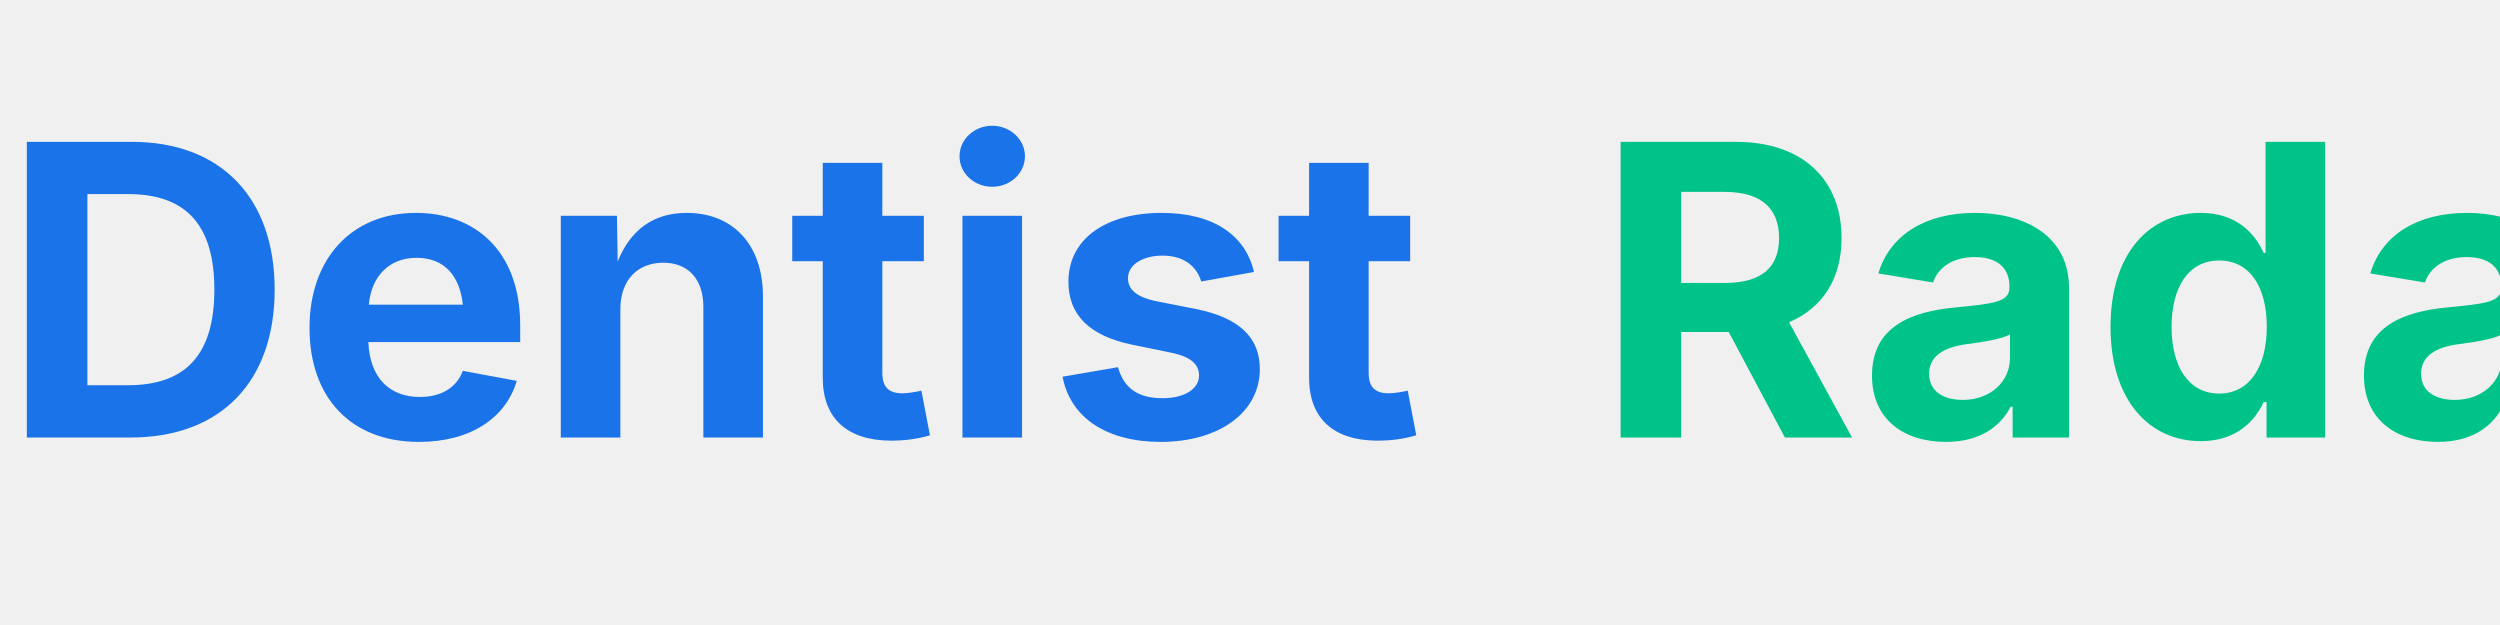
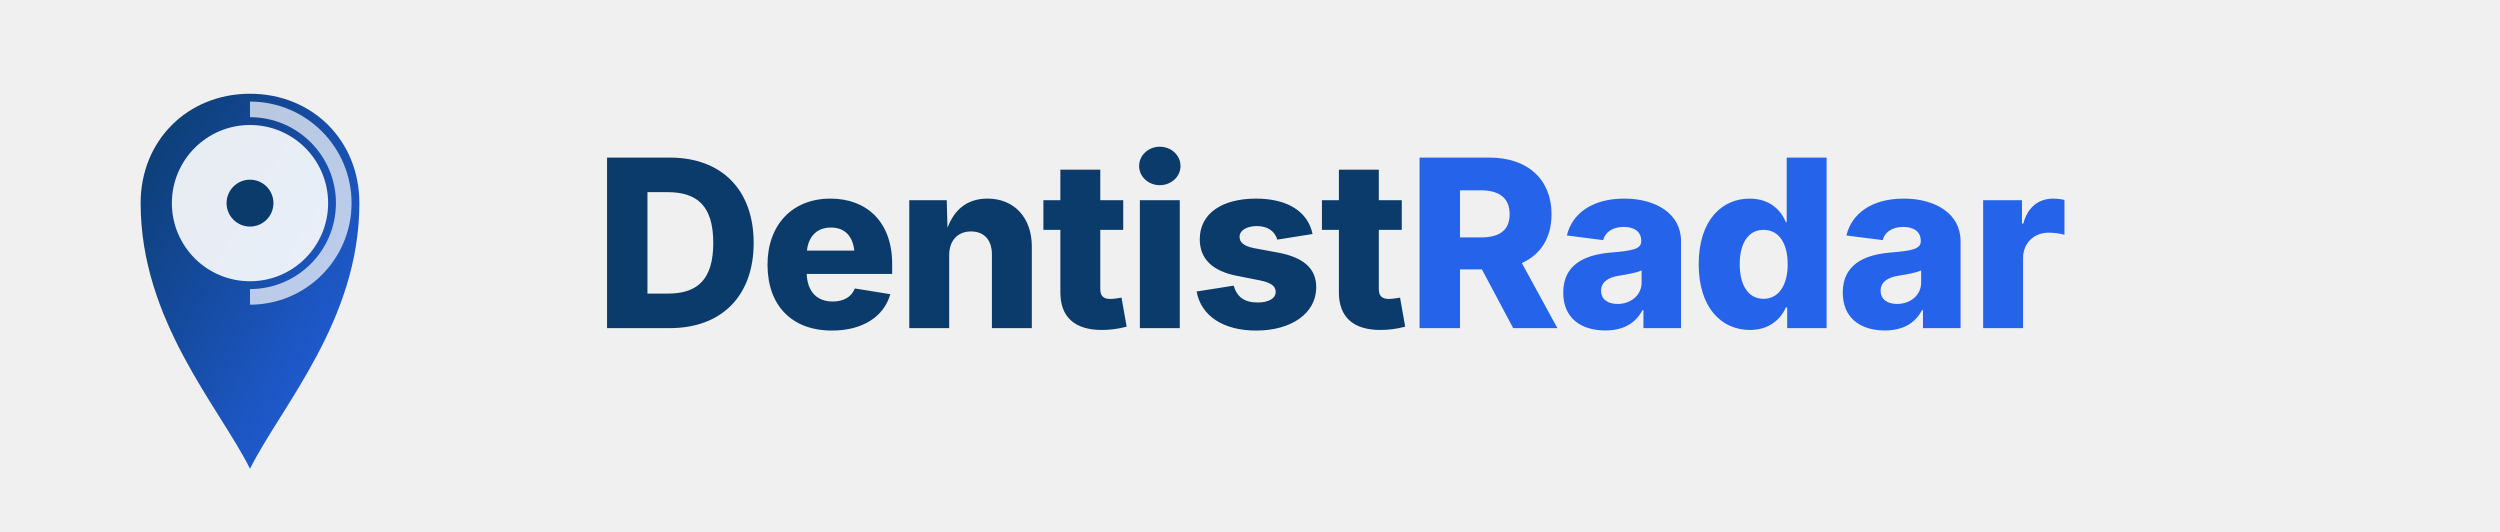
- <svg xmlns="http://www.w3.org/2000/svg" width="160" height="40" viewBox="0 0 160 40">
-   <text x="0" y="28" font-family="Inter, Segoe UI, Arial" font-size="26" font-weight="700" fill="#1a73e8">Dentist</text>
-   <text x="102" y="28" font-family="Inter, Segoe UI, Arial" font-size="26" font-weight="700" fill="#00c389">Radar</text>
+ <svg xmlns="http://www.w3.org/2000/svg" width="320" height="68" viewBox="0 0 320 68">
+   <defs>
+     <linearGradient id="g" x1="0" y1="0" x2="1" y2="1">
+       <stop offset="0" stop-color="#0b3b6b" />
+       <stop offset="1" stop-color="#2563eb" />
+     </linearGradient>
+   </defs>
+   <g transform="translate(8,8)">
+     <path d="M24 4c8 0 14 6 14 14 0 15-10 26-14 34-4-8-14-19-14-34 0-8 6-14 14-14z" fill="url(#g)" />
+     <circle cx="24" cy="18" r="10" fill="white" opacity=".9" />
+     <circle cx="24" cy="18" r="3" fill="#0b3b6b" />
+     <path d="M24 6a12 12 0 1 1 0 24" fill="none" stroke="#fff" stroke-width="2" opacity=".7" />
+   </g>
+   <text x="76" y="42" font-family="Inter, system-ui, -apple-system, 'Segoe UI', Roboto, Arial, sans-serif" font-size="30" font-weight="800" fill="#0b3b6b" letter-spacing="-0.5">Dentist</text>
+   <text x="180" y="42" font-family="Inter, system-ui, -apple-system, 'Segoe UI', Roboto, Arial, sans-serif" font-size="30" font-weight="800" fill="#2563eb" letter-spacing="-0.5">Radar</text>
</svg>
